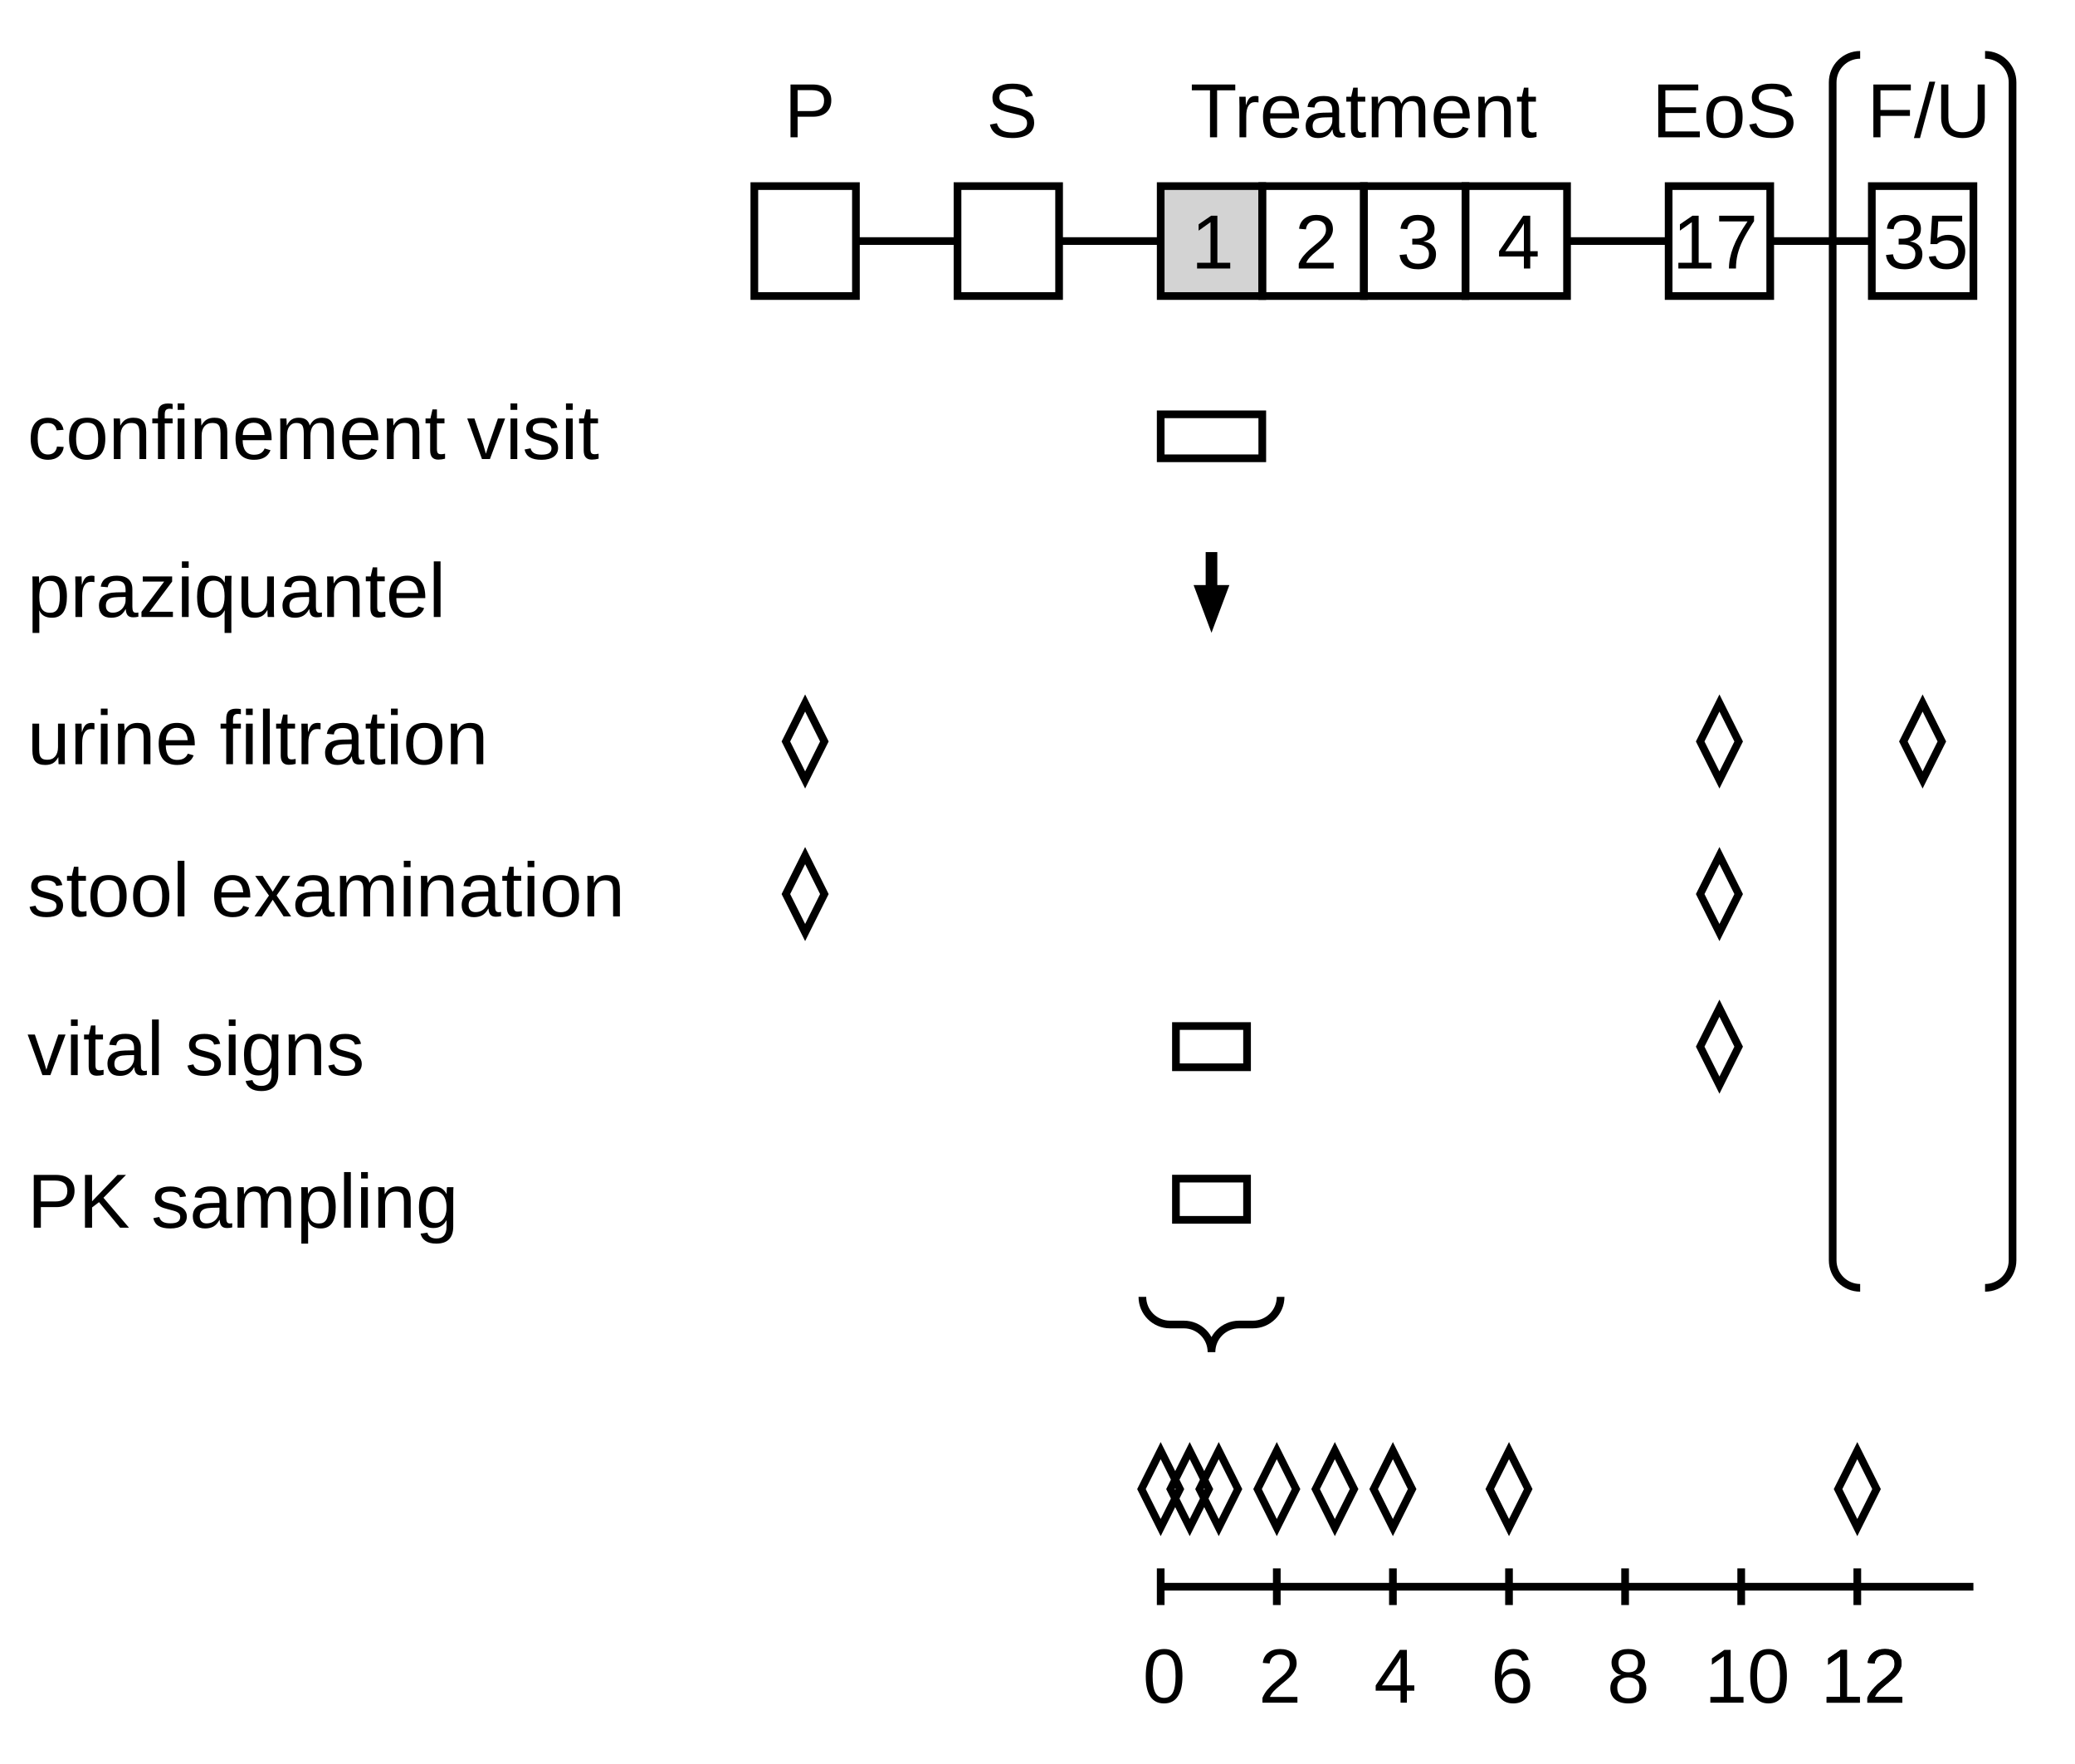
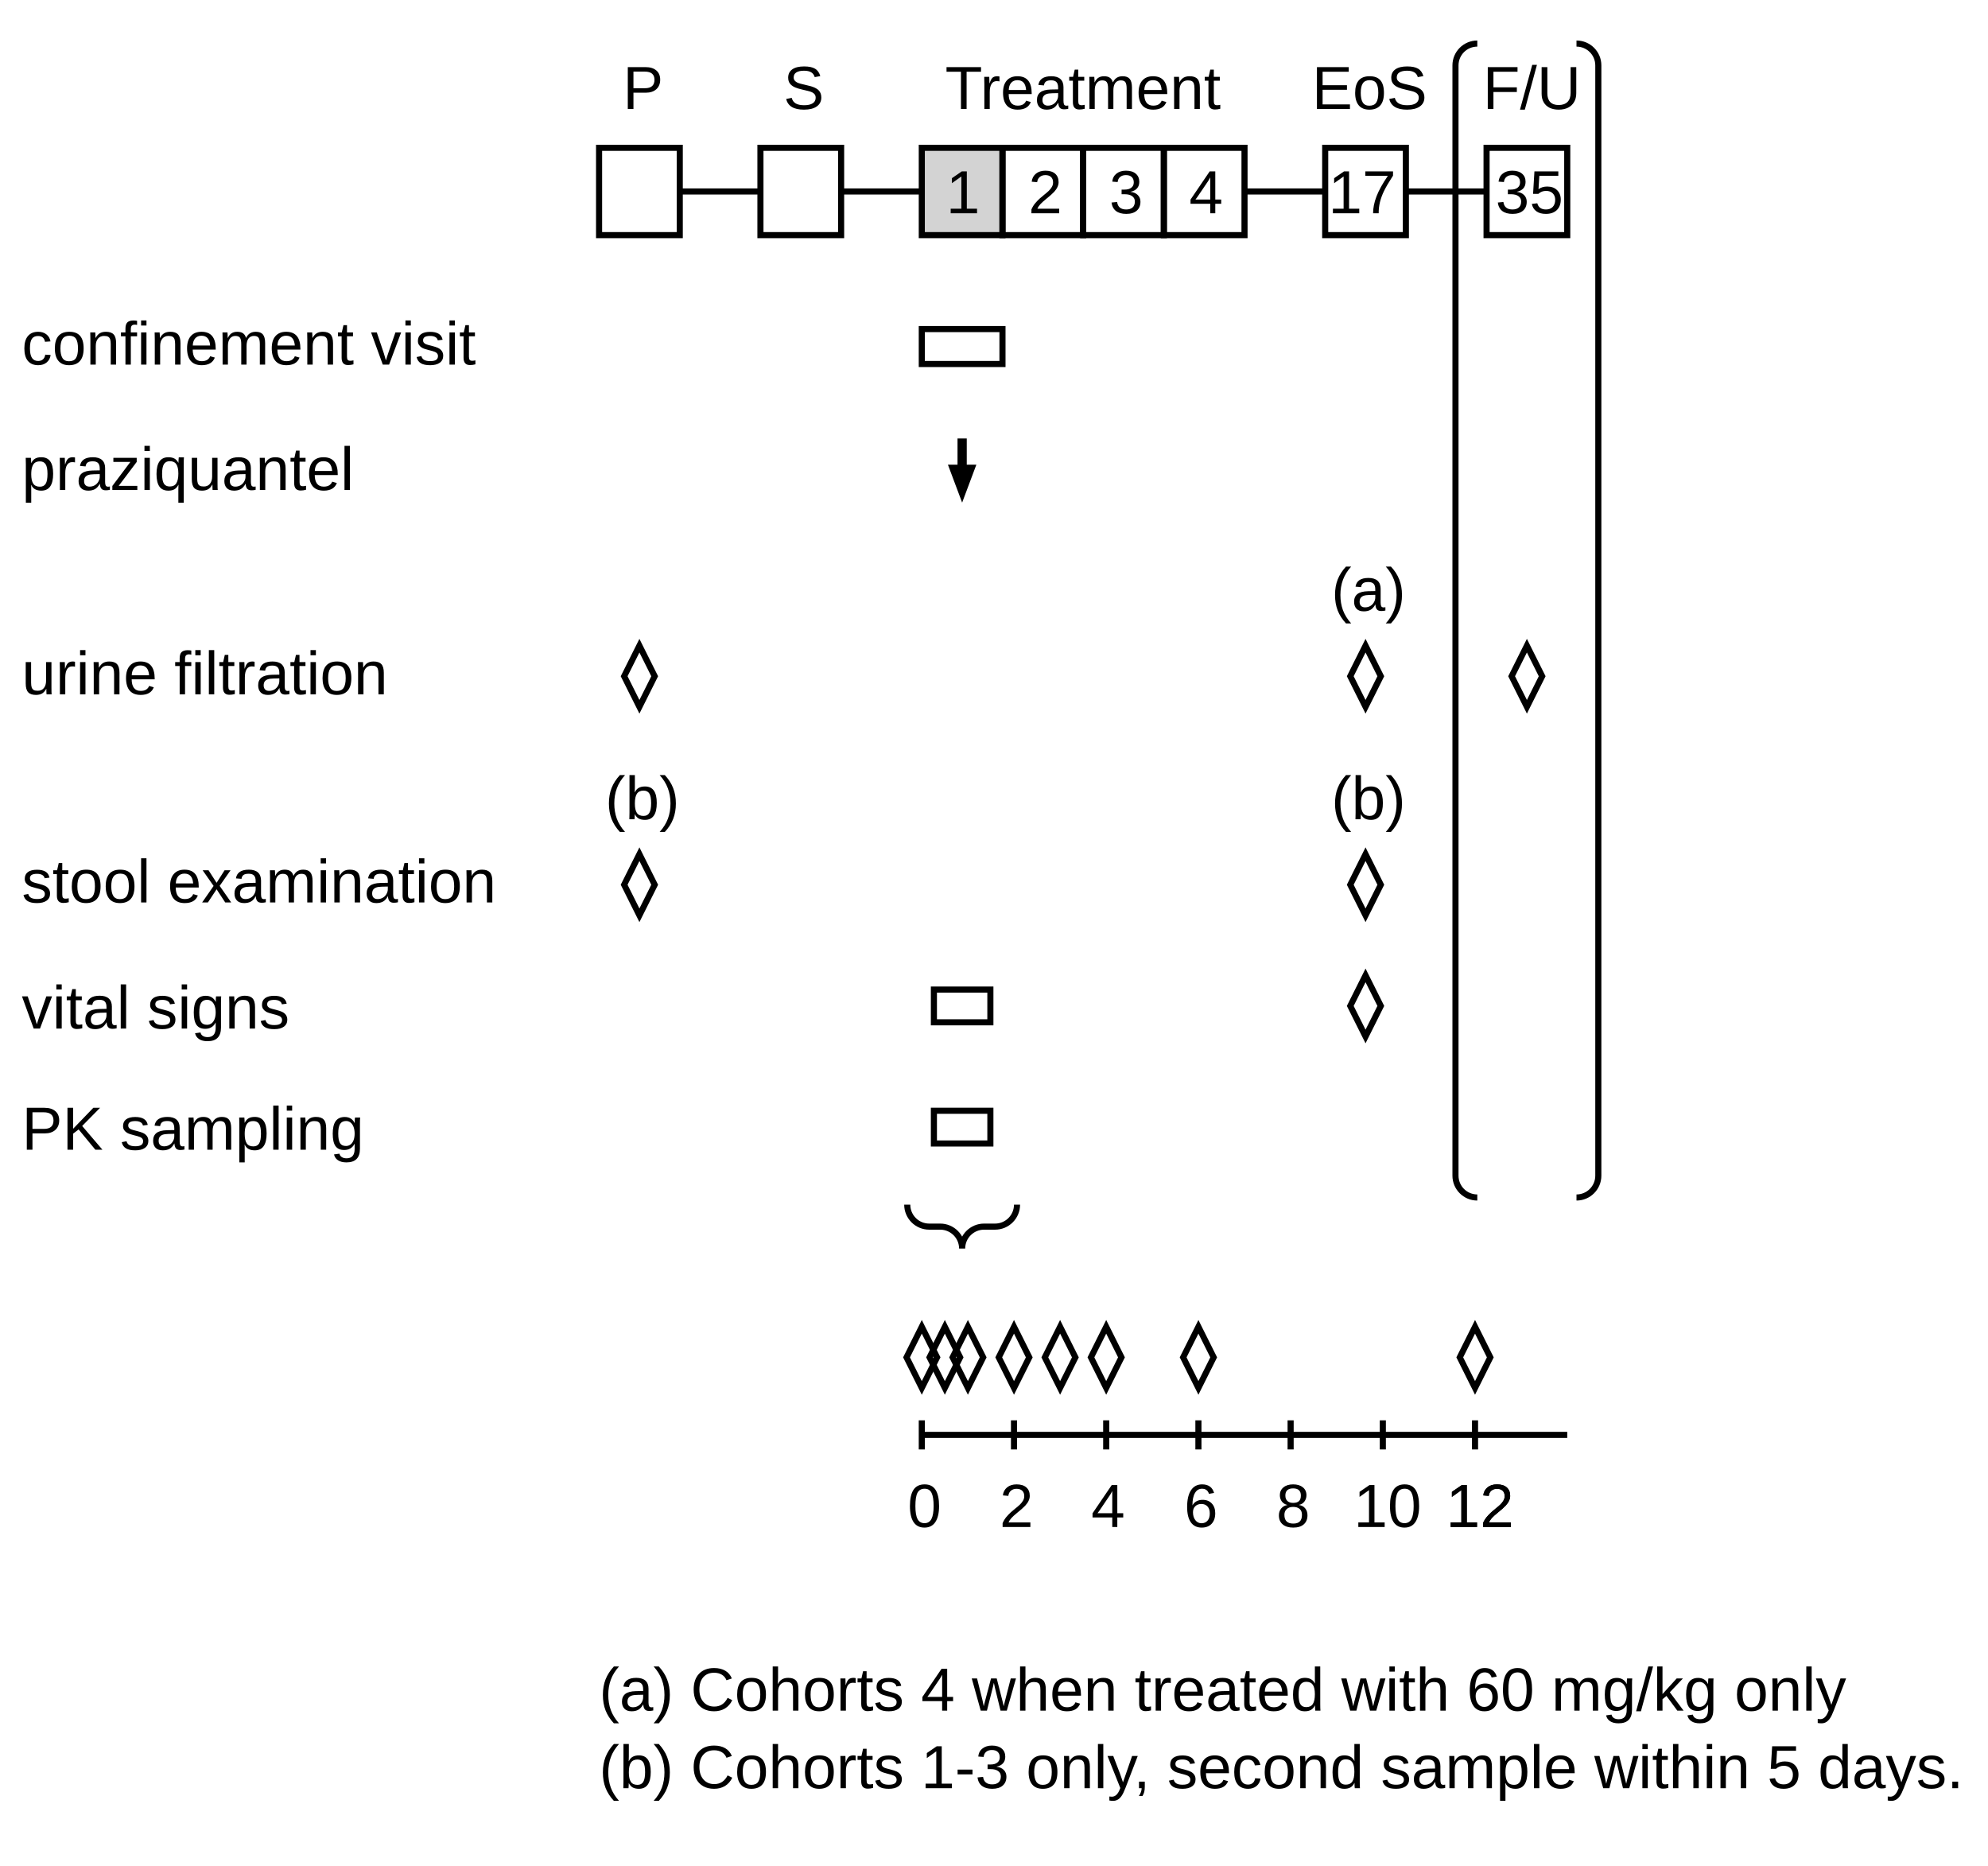
- <svg xmlns="http://www.w3.org/2000/svg" width="378.387" height="321.495">
+ <svg xmlns="http://www.w3.org/2000/svg" width="456.474" height="428.291">
  <style>text {font-family: Arial; font-size: 14px ;}</style>
-   <path d="M339.21, 10.0 A5.011, 5.011 0 0,0 334.199, 15.011L334.199, 229.799 A5.011, 5.011 0 0,0 339.21 234.81" style="stroke: black; stroke-width:1.4; fill:none" />
-   <path d="M361.987, 10.0 A5.011, 5.011 0 0,1 366.998, 15.011L366.998, 229.799 A5.011, 5.011 0 0,1 361.987 234.81" style="stroke: black; stroke-width:1.4; fill:none" />
+   <path d="M339.21, 10.0 A5.011, 5.011 0 0,0 334.199, 15.011L334.199, 269.885 A5.011, 5.011 0 0,0 339.21 274.896" style="stroke: black; stroke-width:1.4; fill:none" />
+   <path d="M361.987, 10.0 A5.011, 5.011 0 0,1 366.998, 15.011L366.998, 269.885 A5.011, 5.011 0 0,1 361.987 274.896" style="stroke: black; stroke-width:1.4; fill:none" />
  <text x="142.995" y="25.032">P</text>
  <text x="179.881" y="25.032">S</text>
  <text x="217.024" y="25.032">Treatment</text>
  <text x="301.236" y="25.032">EoS</text>
  <text x="340.461" y="25.032">F/U</text>
  <rect x="137.557" y="33.932" width="18.525" height="20.043" style="stroke:black;  stroke-width:1.4; fill:none;" />
  <text x="146.819" y="48.964" />
  <line x1="156.082" y1="43.953" x2="174.607" y2="43.953" style="stroke:black; stroke-width:1.4; " />
  <rect x="174.607" y="33.932" width="18.525" height="20.043" style="stroke:black;  stroke-width:1.4; fill:none;" />
  <text x="183.87" y="48.964" />
  <line x1="193.133" y1="43.953" x2="211.658" y2="43.953" style="stroke:black; stroke-width:1.4; " />
  <rect x="211.658" y="33.932" width="18.525" height="20.043" style="stroke:black;  stroke-width:0; fill:lightgray;" />
  <rect x="211.658" y="33.932" width="18.525" height="20.043" style="stroke:black;  stroke-width:1.4; fill:none;" />
  <text x="217.229" y="48.964">1</text>
  <rect x="230.184" y="33.932" width="18.525" height="20.043" style="stroke:black;  stroke-width:1.4; fill:none;" />
  <text x="236.127" y="48.964">2</text>
  <rect x="248.709" y="33.932" width="18.525" height="20.043" style="stroke:black;  stroke-width:1.4; fill:none;" />
  <text x="254.69" y="48.964">3</text>
  <rect x="267.234" y="33.932" width="18.525" height="20.043" style="stroke:black;  stroke-width:1.4; fill:none;" />
  <text x="273.031" y="48.964">4</text>
  <line x1="285.76" y1="43.953" x2="304.285" y2="43.953" style="stroke:black; stroke-width:1.4; " />
  <rect x="304.285" y="33.932" width="18.525" height="20.043" style="stroke:black;  stroke-width:1.4; fill:none;" />
  <text x="304.996" y="48.964">17</text>
  <line x1="322.811" y1="43.953" x2="341.336" y2="43.953" style="stroke:black; stroke-width:1.4; " />
  <rect x="341.336" y="33.932" width="18.525" height="20.043" style="stroke:black;  stroke-width:1.4; fill:none;" />
  <text x="343.387" y="48.964">35</text>
  <text x="5" y="83.694">confinement visit</text>
  <rect x="211.658" y="75.543" width="18.525" height="8.017" style="stroke:black;  stroke-width:1.4; fill:none;" />
  <text x="5" y="112.494">praziquantel</text>
  <path d="M220.56, 107.373 L220.56, 101.36 L221.282, 101.36 L221.282, 107.373 L223.176, 107.373 L220.921, 113.386 L218.666, 107.373 L220.56, 107.373 Z" style="stroke: black; fill: black; stroke-width:1.4; " />
-   <text x="5" y="139.336">urine filtration</text>
-   <path d="M143.312, 135.193 L146.819, 128.178 L150.327, 135.193 L146.819, 142.208 L143.312, 135.193 Z" style="stroke: black; fill: none; stroke-width:1.4; " />
-   <path d="M310.04, 135.193 L313.548, 128.178 L317.055, 135.193 L313.548, 142.208 L310.04, 135.193 Z" style="stroke: black; fill: none; stroke-width:1.4; " />
-   <path d="M347.091, 135.193 L350.599, 128.178 L354.106, 135.193 L350.599, 142.208 L347.091, 135.193 Z" style="stroke: black; fill: none; stroke-width:1.4; " />
-   <text x="5" y="167.088">stool examination</text>
-   <path d="M143.312, 163.014 L146.819, 155.999 L150.327, 163.014 L146.819, 170.029 L143.312, 163.014 Z" style="stroke: black; fill: none; stroke-width:1.4; " />
-   <path d="M310.04, 163.014 L313.548, 155.999 L317.055, 163.014 L313.548, 170.029 L310.04, 163.014 Z" style="stroke: black; fill: none; stroke-width:1.4; " />
-   <text x="5" y="196.022">vital signs</text>
-   <path d="M214.437, 194.593 L214.437, 187.077 L227.405, 187.077 L227.405, 194.593 L214.437, 194.593 Z" style="stroke: black; fill: none; stroke-width:1.4; " />
-   <path d="M310.04, 190.835 L313.548, 183.82 L317.055, 190.835 L313.548, 197.85 L310.04, 190.835 Z" style="stroke: black; fill: none; stroke-width:1.4; " />
-   <text x="5" y="223.843">PK sampling</text>
-   <path d="M214.437, 222.414 L214.437, 214.898 L227.405, 214.898 L227.405, 222.414 L214.437, 222.414 Z" style="stroke: black; fill: none; stroke-width:1.4; " />
-   <path d="M208.318, 236.455 A5.041, 5.041, 0, 0 0 213.359, 241.496 L215.88, 241.496 A5.041, 5.041 0, 0 1 220.921, 246.537 A5.041, 5.041, 0, 0 1 225.962, 241.496 L228.483, 241.496 A5.041, 5.041 0, 0 0 233.524, 236.455 " style="stroke: black; stroke-width:1.4; fill:none" />
-   <path d="M208.151, 271.505 L211.658, 264.49 L215.166, 271.505 L211.658, 278.52 L208.151, 271.505 Z" style="stroke: black; fill: none; stroke-width:1.4; " />
-   <path d="M213.444, 271.505 L216.951, 264.49 L220.459, 271.505 L216.951, 278.52 L213.444, 271.505 Z" style="stroke: black; fill: none; stroke-width:1.4; " />
-   <path d="M218.737, 271.505 L222.244, 264.49 L225.752, 271.505 L222.244, 278.52 L218.737, 271.505 Z" style="stroke: black; fill: none; stroke-width:1.4; " />
-   <path d="M229.323, 271.505 L232.83, 264.49 L236.338, 271.505 L232.83, 278.52 L229.323, 271.505 Z" style="stroke: black; fill: none; stroke-width:1.4; " />
-   <path d="M239.908, 271.505 L243.416, 264.49 L246.924, 271.505 L243.416, 278.52 L239.908, 271.505 Z" style="stroke: black; fill: none; stroke-width:1.4; " />
-   <path d="M250.494, 271.505 L254.002, 264.49 L257.509, 271.505 L254.002, 278.52 L250.494, 271.505 Z" style="stroke: black; fill: none; stroke-width:1.4; " />
-   <path d="M271.666, 271.505 L275.174, 264.49 L278.681, 271.505 L275.174, 278.52 L271.666, 271.505 Z" style="stroke: black; fill: none; stroke-width:1.4; " />
-   <path d="M335.182, 271.505 L338.689, 264.49 L342.197, 271.505 L338.689, 278.52 L335.182, 271.505 Z" style="stroke: black; fill: none; stroke-width:1.4; " />
-   <line x1="211.658" y1="289.304" x2="359.861" y2="289.304" style="stroke:black; stroke-width:1.4; " />
-   <line x1="211.658" y1="285.964" x2="211.658" y2="292.645" style="stroke:black; stroke-width:1.4; " />
-   <text x="208.391" y="310.444">0</text>
-   <line x1="232.83" y1="285.964" x2="232.83" y2="292.645" style="stroke:black; stroke-width:1.4; " />
-   <text x="229.511" y="310.444">2</text>
-   <line x1="254.002" y1="285.964" x2="254.002" y2="292.645" style="stroke:black; stroke-width:1.4; " />
-   <text x="250.536" y="310.444">4</text>
-   <line x1="275.174" y1="285.964" x2="275.174" y2="292.645" style="stroke:black; stroke-width:1.4; " />
-   <text x="271.865" y="310.444">6</text>
-   <line x1="296.346" y1="285.964" x2="296.346" y2="292.645" style="stroke:black; stroke-width:1.4; " />
-   <text x="293.044" y="310.444">8</text>
-   <line x1="317.518" y1="285.964" x2="317.518" y2="292.645" style="stroke:black; stroke-width:1.4; " />
-   <text x="310.829" y="310.444">10</text>
-   <line x1="338.689" y1="285.964" x2="338.689" y2="292.645" style="stroke:black; stroke-width:1.4; " />
-   <text x="332.035" y="310.444">12</text>
-   <text x="332.035" y="310.444">12</text>
+   <text x="305.669" y="140.204"> (a)</text>
+   <text x="5" y="159.379">urine filtration</text>
+   <path d="M143.312, 155.236 L146.819, 148.221 L150.327, 155.236 L146.819, 162.251 L143.312, 155.236 Z" style="stroke: black; fill: none; stroke-width:1.4; " />
+   <path d="M310.04, 155.236 L313.548, 148.221 L317.055, 155.236 L313.548, 162.251 L310.04, 155.236 Z" style="stroke: black; fill: none; stroke-width:1.4; " />
+   <path d="M347.091, 155.236 L350.599, 148.221 L354.106, 155.236 L350.599, 162.251 L347.091, 155.236 Z" style="stroke: black; fill: none; stroke-width:1.4; " />
+   <text x="138.941" y="188.068"> (b)</text>
+   <text x="305.669" y="188.068"> (b)</text>
+   <text x="5" y="207.174">stool examination</text>
+   <path d="M143.312, 203.1 L146.819, 196.085 L150.327, 203.1 L146.819, 210.115 L143.312, 203.1 Z" style="stroke: black; fill: none; stroke-width:1.4; " />
+   <path d="M310.04, 203.1 L313.548, 196.085 L317.055, 203.1 L313.548, 210.115 L310.04, 203.1 Z" style="stroke: black; fill: none; stroke-width:1.4; " />
+   <text x="5" y="236.108">vital signs</text>
+   <path d="M214.437, 234.679 L214.437, 227.163 L227.405, 227.163 L227.405, 234.679 L214.437, 234.679 Z" style="stroke: black; fill: none; stroke-width:1.4; " />
+   <path d="M310.04, 230.921 L313.548, 223.906 L317.055, 230.921 L313.548, 237.936 L310.04, 230.921 Z" style="stroke: black; fill: none; stroke-width:1.4; " />
+   <text x="5" y="263.929">PK sampling</text>
+   <path d="M214.437, 262.5 L214.437, 254.983 L227.405, 254.983 L227.405, 262.5 L214.437, 262.5 Z" style="stroke: black; fill: none; stroke-width:1.4; " />
+   <path d="M208.318, 276.541 A5.041, 5.041, 0, 0 0 213.359, 281.582 L215.88, 281.582 A5.041, 5.041 0, 0 1 220.921, 286.623 A5.041, 5.041, 0, 0 1 225.962, 281.582 L228.483, 281.582 A5.041, 5.041 0, 0 0 233.524, 276.541 " style="stroke: black; stroke-width:1.4; fill:none" />
+   <path d="M208.151, 311.591 L211.658, 304.576 L215.166, 311.591 L211.658, 318.606 L208.151, 311.591 Z" style="stroke: black; fill: none; stroke-width:1.4; " />
+   <path d="M213.444, 311.591 L216.951, 304.576 L220.459, 311.591 L216.951, 318.606 L213.444, 311.591 Z" style="stroke: black; fill: none; stroke-width:1.4; " />
+   <path d="M218.737, 311.591 L222.244, 304.576 L225.752, 311.591 L222.244, 318.606 L218.737, 311.591 Z" style="stroke: black; fill: none; stroke-width:1.4; " />
+   <path d="M229.323, 311.591 L232.83, 304.576 L236.338, 311.591 L232.83, 318.606 L229.323, 311.591 Z" style="stroke: black; fill: none; stroke-width:1.4; " />
+   <path d="M239.908, 311.591 L243.416, 304.576 L246.924, 311.591 L243.416, 318.606 L239.908, 311.591 Z" style="stroke: black; fill: none; stroke-width:1.4; " />
+   <path d="M250.494, 311.591 L254.002, 304.576 L257.509, 311.591 L254.002, 318.606 L250.494, 311.591 Z" style="stroke: black; fill: none; stroke-width:1.4; " />
+   <path d="M271.666, 311.591 L275.174, 304.576 L278.681, 311.591 L275.174, 318.606 L271.666, 311.591 Z" style="stroke: black; fill: none; stroke-width:1.4; " />
+   <path d="M335.182, 311.591 L338.689, 304.576 L342.197, 311.591 L338.689, 318.606 L335.182, 311.591 Z" style="stroke: black; fill: none; stroke-width:1.4; " />
+   <line x1="211.658" y1="329.39" x2="359.861" y2="329.39" style="stroke:black; stroke-width:1.4; " />
+   <line x1="211.658" y1="326.05" x2="211.658" y2="332.731" style="stroke:black; stroke-width:1.4; " />
+   <text x="208.391" y="350.53">0</text>
+   <line x1="232.83" y1="326.05" x2="232.83" y2="332.731" style="stroke:black; stroke-width:1.4; " />
+   <text x="229.511" y="350.53">2</text>
+   <line x1="254.002" y1="326.05" x2="254.002" y2="332.731" style="stroke:black; stroke-width:1.4; " />
+   <text x="250.536" y="350.53">4</text>
+   <line x1="275.174" y1="326.05" x2="275.174" y2="332.731" style="stroke:black; stroke-width:1.4; " />
+   <text x="271.865" y="350.53">6</text>
+   <line x1="296.346" y1="326.05" x2="296.346" y2="332.731" style="stroke:black; stroke-width:1.4; " />
+   <text x="293.044" y="350.53">8</text>
+   <line x1="317.518" y1="326.05" x2="317.518" y2="332.731" style="stroke:black; stroke-width:1.4; " />
+   <text x="310.829" y="350.53">10</text>
+   <line x1="338.689" y1="326.05" x2="338.689" y2="332.731" style="stroke:black; stroke-width:1.4; " />
+   <text x="332.035" y="350.53">12</text>
+   <text x="332.035" y="350.53">12</text>
+   <text x="137.557" y="392.693">(a)	Cohorts 4 when treated with 60 mg/kg only</text>
+   <text x="137.557" y="410.492">(b)	Cohorts 1-3 only, second sample within 5 days.</text>
</svg>
